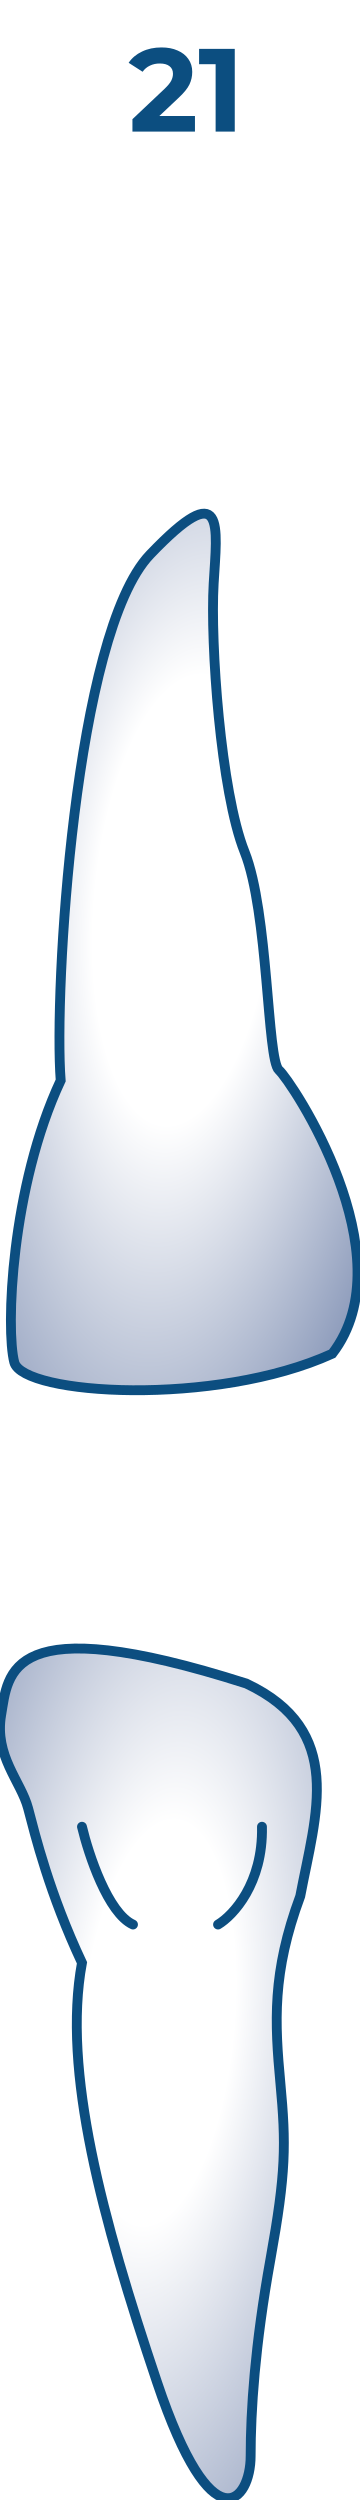
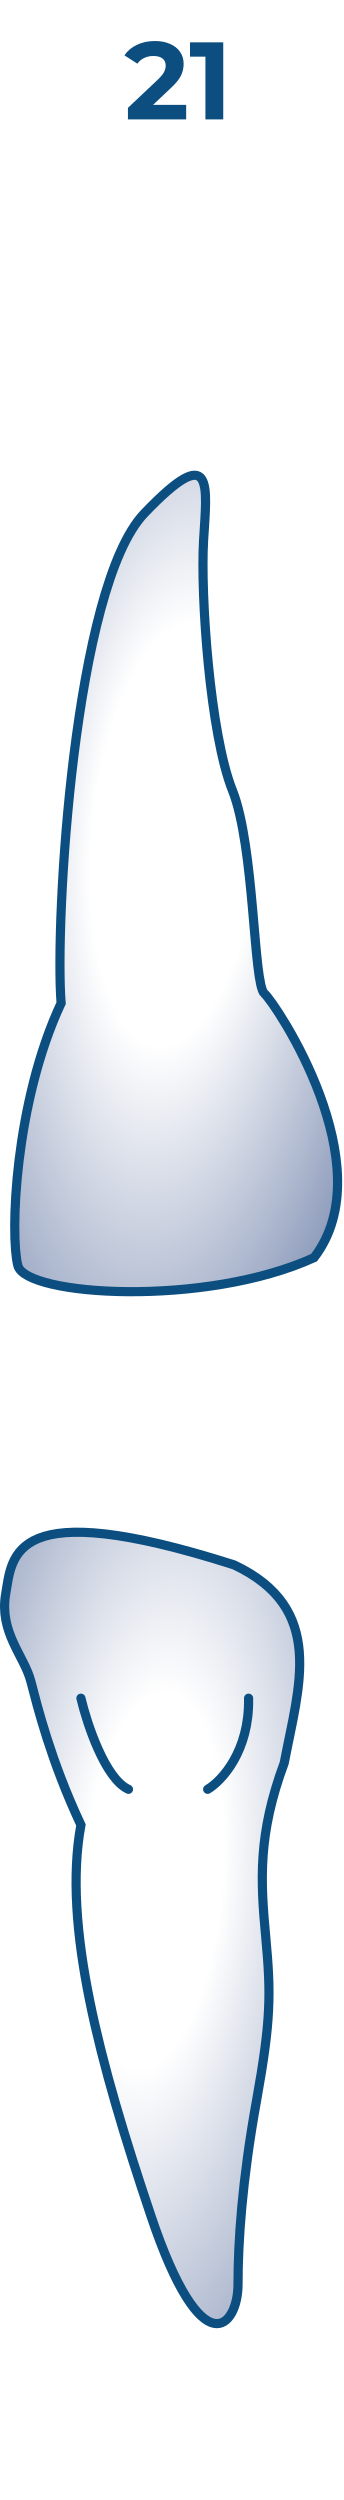
- <svg xmlns="http://www.w3.org/2000/svg" width="41" height="285" viewBox="0 0 41 285" fill="none">
+ <svg xmlns="http://www.w3.org/2000/svg" width="42" height="306" viewBox="0 0 42 306" fill="none">
  <g id="21">
-     <path id="21_2" d="M22.225 13.221V15H15.098V13.585L18.735 10.149C19.122 9.781 19.382 9.467 19.517 9.206C19.652 8.937 19.719 8.672 19.719 8.411C19.719 8.034 19.589 7.747 19.328 7.549C19.077 7.342 18.704 7.239 18.21 7.239C17.797 7.239 17.424 7.32 17.092 7.482C16.759 7.634 16.481 7.868 16.256 8.182L14.666 7.158C15.035 6.61 15.542 6.184 16.189 5.878C16.836 5.564 17.577 5.407 18.412 5.407C19.113 5.407 19.724 5.523 20.244 5.757C20.774 5.982 21.183 6.305 21.471 6.727C21.767 7.14 21.915 7.63 21.915 8.196C21.915 8.708 21.807 9.188 21.592 9.637C21.376 10.086 20.959 10.598 20.339 11.173L18.169 13.221H22.225ZM26.763 5.568V15H24.581V7.32H22.695V5.568H26.763Z" fill="#0C4E80" />
+     <path id="21_2" d="M22.787 12.836V14.614H15.659V13.2L19.297 9.764C19.683 9.396 19.944 9.081 20.078 8.821C20.213 8.551 20.28 8.286 20.28 8.026C20.28 7.649 20.15 7.361 19.89 7.163C19.638 6.957 19.265 6.854 18.771 6.854C18.358 6.854 17.985 6.934 17.653 7.096C17.321 7.249 17.042 7.482 16.818 7.797L15.228 6.773C15.596 6.225 16.104 5.798 16.75 5.493C17.397 5.178 18.138 5.021 18.974 5.021C19.674 5.021 20.285 5.138 20.806 5.372C21.336 5.596 21.745 5.919 22.032 6.342C22.328 6.755 22.477 7.244 22.477 7.81C22.477 8.322 22.369 8.803 22.153 9.252C21.938 9.701 21.52 10.213 20.9 10.788L18.731 12.836H22.787ZM27.325 5.183V14.614H25.142V6.934H23.256V5.183H27.325Z" fill="#0C4E80" />
    <g id="O21">
-       <path d="M9.345 223.76C5.628 215.843 4.012 209.218 3.204 206.148C2.396 203.077 -0.674 200.169 0.134 195.483C0.942 190.797 0.78 183.203 28.088 191.928C39.399 197.26 36.006 206.793 34.228 216.165C30.997 224.891 31.32 230.546 31.966 237.494C32.612 244.442 32.612 247.674 30.835 257.531C29.058 267.387 28.573 274.82 28.573 279.991C28.573 285.161 24.21 290.332 17.908 271.588C11.607 252.845 7.082 236.041 9.345 223.76Z" fill="url(#paint0_radial_660_7712)" />
-       <path d="M9.345 208.248C10.098 211.425 12.318 218.104 15.161 219.397M24.856 219.397C26.58 218.374 29.995 214.711 29.865 208.248M9.345 223.76C5.628 215.843 4.012 209.218 3.204 206.148C2.396 203.077 -0.674 200.169 0.134 195.483C0.942 190.797 0.78 183.203 28.088 191.928C39.399 197.26 36.006 206.793 34.228 216.165C30.997 224.891 31.32 230.546 31.966 237.494C32.612 244.442 32.612 247.674 30.835 257.531C29.058 267.387 28.573 274.82 28.573 279.991C28.573 285.161 24.21 290.332 17.908 271.588C11.607 252.845 7.082 236.041 9.345 223.76Z" stroke="#0C4E80" stroke-width="1.123" stroke-linecap="round" />
+       <path d="M9.906 223.375C6.19 215.457 4.574 208.832 3.766 205.762C2.958 202.692 -0.112 199.784 0.696 195.098C1.504 190.412 1.342 182.817 28.649 191.543C39.96 196.875 36.567 206.408 34.79 215.78C31.558 224.505 31.881 230.161 32.528 237.109C33.174 244.057 33.174 247.288 31.396 257.145C29.619 267.002 29.134 274.434 29.134 279.605C29.134 284.776 24.771 289.946 18.47 271.203C12.168 252.459 7.644 235.655 9.906 223.375Z" fill="url(#paint0_radial_660_7712)" />
+       <path d="M9.906 207.862C10.66 211.04 12.879 217.719 15.723 219.011M25.418 219.011C27.141 217.988 30.556 214.326 30.427 207.862M9.906 223.375C6.19 215.457 4.574 208.832 3.766 205.762C2.958 202.692 -0.112 199.784 0.696 195.098C1.504 190.412 1.342 182.817 28.649 191.543C39.96 196.875 36.567 206.408 34.79 215.78C31.558 224.505 31.881 230.161 32.528 237.109C33.174 244.057 33.174 247.288 31.396 257.145C29.619 267.002 29.134 274.434 29.134 279.605C29.134 284.776 24.771 289.946 18.47 271.203C12.168 252.459 7.644 235.655 9.906 223.375Z" stroke="#0C4E80" stroke-width="1.123" stroke-linecap="round" />
    </g>
-     <path id="V21" d="M17.107 63.217C8.486 72.23 6.135 113.179 6.918 123.171C1.236 135.318 0.648 151.581 1.628 155.303C2.608 159.026 24.552 160.397 37.875 154.324C46.496 143.156 33.172 123.171 31.801 121.995C30.43 120.82 30.625 103.97 27.882 97.113C25.139 90.255 23.964 73.209 24.356 66.548C24.748 59.886 25.727 54.204 17.107 63.217Z" fill="url(#paint1_radial_660_7712)" stroke="#0C4E80" stroke-width="1.123" stroke-linecap="round" />
+     <path id="V21" d="M17.668 62.832C9.047 71.844 6.696 112.793 7.48 122.785C1.798 134.933 1.21 151.195 2.19 154.918C3.169 158.64 25.113 160.012 38.436 153.938C47.057 142.77 33.734 122.785 32.362 121.61C30.991 120.435 31.187 103.585 28.444 96.727C25.701 89.87 24.525 72.824 24.917 66.162C25.309 59.501 26.289 53.819 17.668 62.832Z" fill="url(#paint1_radial_660_7712)" stroke="#0C4E80" stroke-width="1.123" stroke-linecap="round" />
  </g>
  <defs>
-     <radialGradient id="paint0_radial_660_7712" cx="0" cy="0" r="1" gradientTransform="matrix(7.60017 -83.5019 31.1382 4.15492 18.0614 230.619)" gradientUnits="userSpaceOnUse">
+     <radialGradient id="paint0_radial_660_7712" cx="0" cy="0" r="1" gradientTransform="matrix(7.60017 -83.5019 31.1382 4.15492 18.6229 230.234)" gradientUnits="userSpaceOnUse">
      <stop offset="0.274" stop-color="white" />
      <stop offset="1" stop-color="#8897B8" />
    </radialGradient>
-     <radialGradient id="paint1_radial_660_7712" cx="0" cy="0" r="1" gradientTransform="matrix(8.31415 -86.145 34.0634 4.28643 21.0003 102.594)" gradientUnits="userSpaceOnUse">
+     <radialGradient id="paint1_radial_660_7712" cx="0" cy="0" r="1" gradientTransform="matrix(8.31415 -86.145 34.0634 4.28643 21.5618 102.208)" gradientUnits="userSpaceOnUse">
      <stop offset="0.298" stop-color="white" />
      <stop offset="0.889" stop-color="#8897B8" />
    </radialGradient>
  </defs>
</svg>
